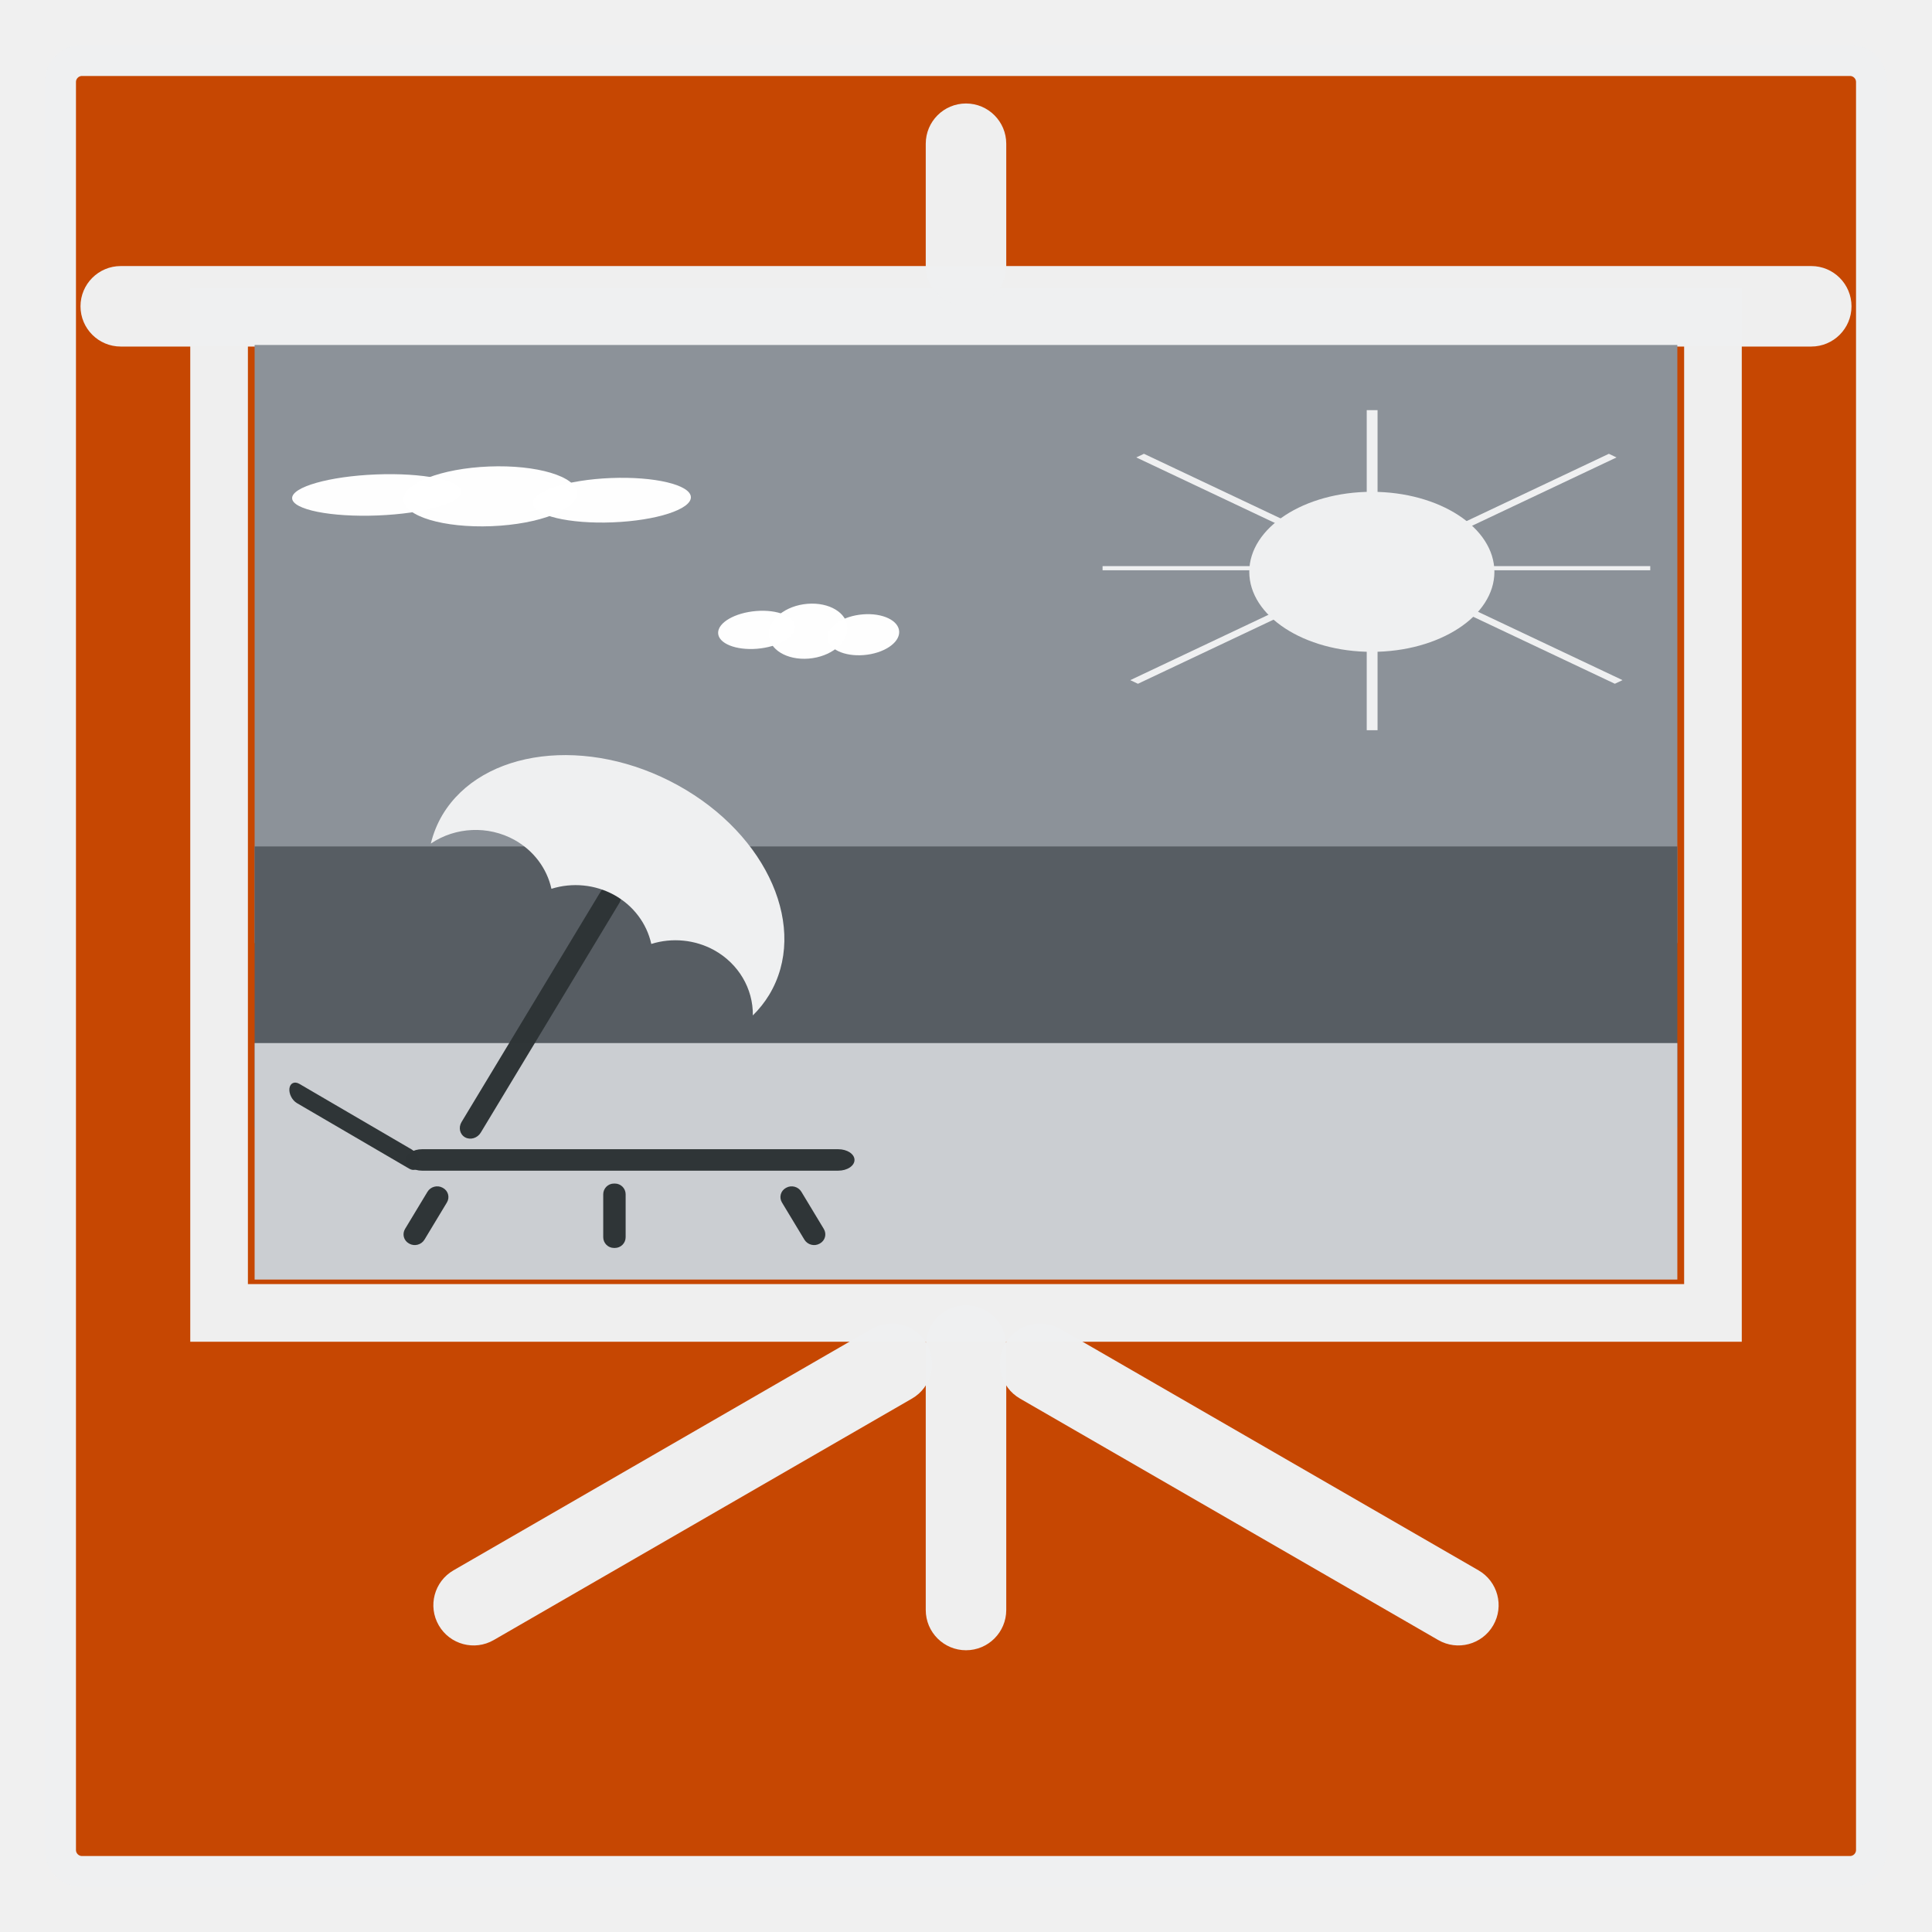
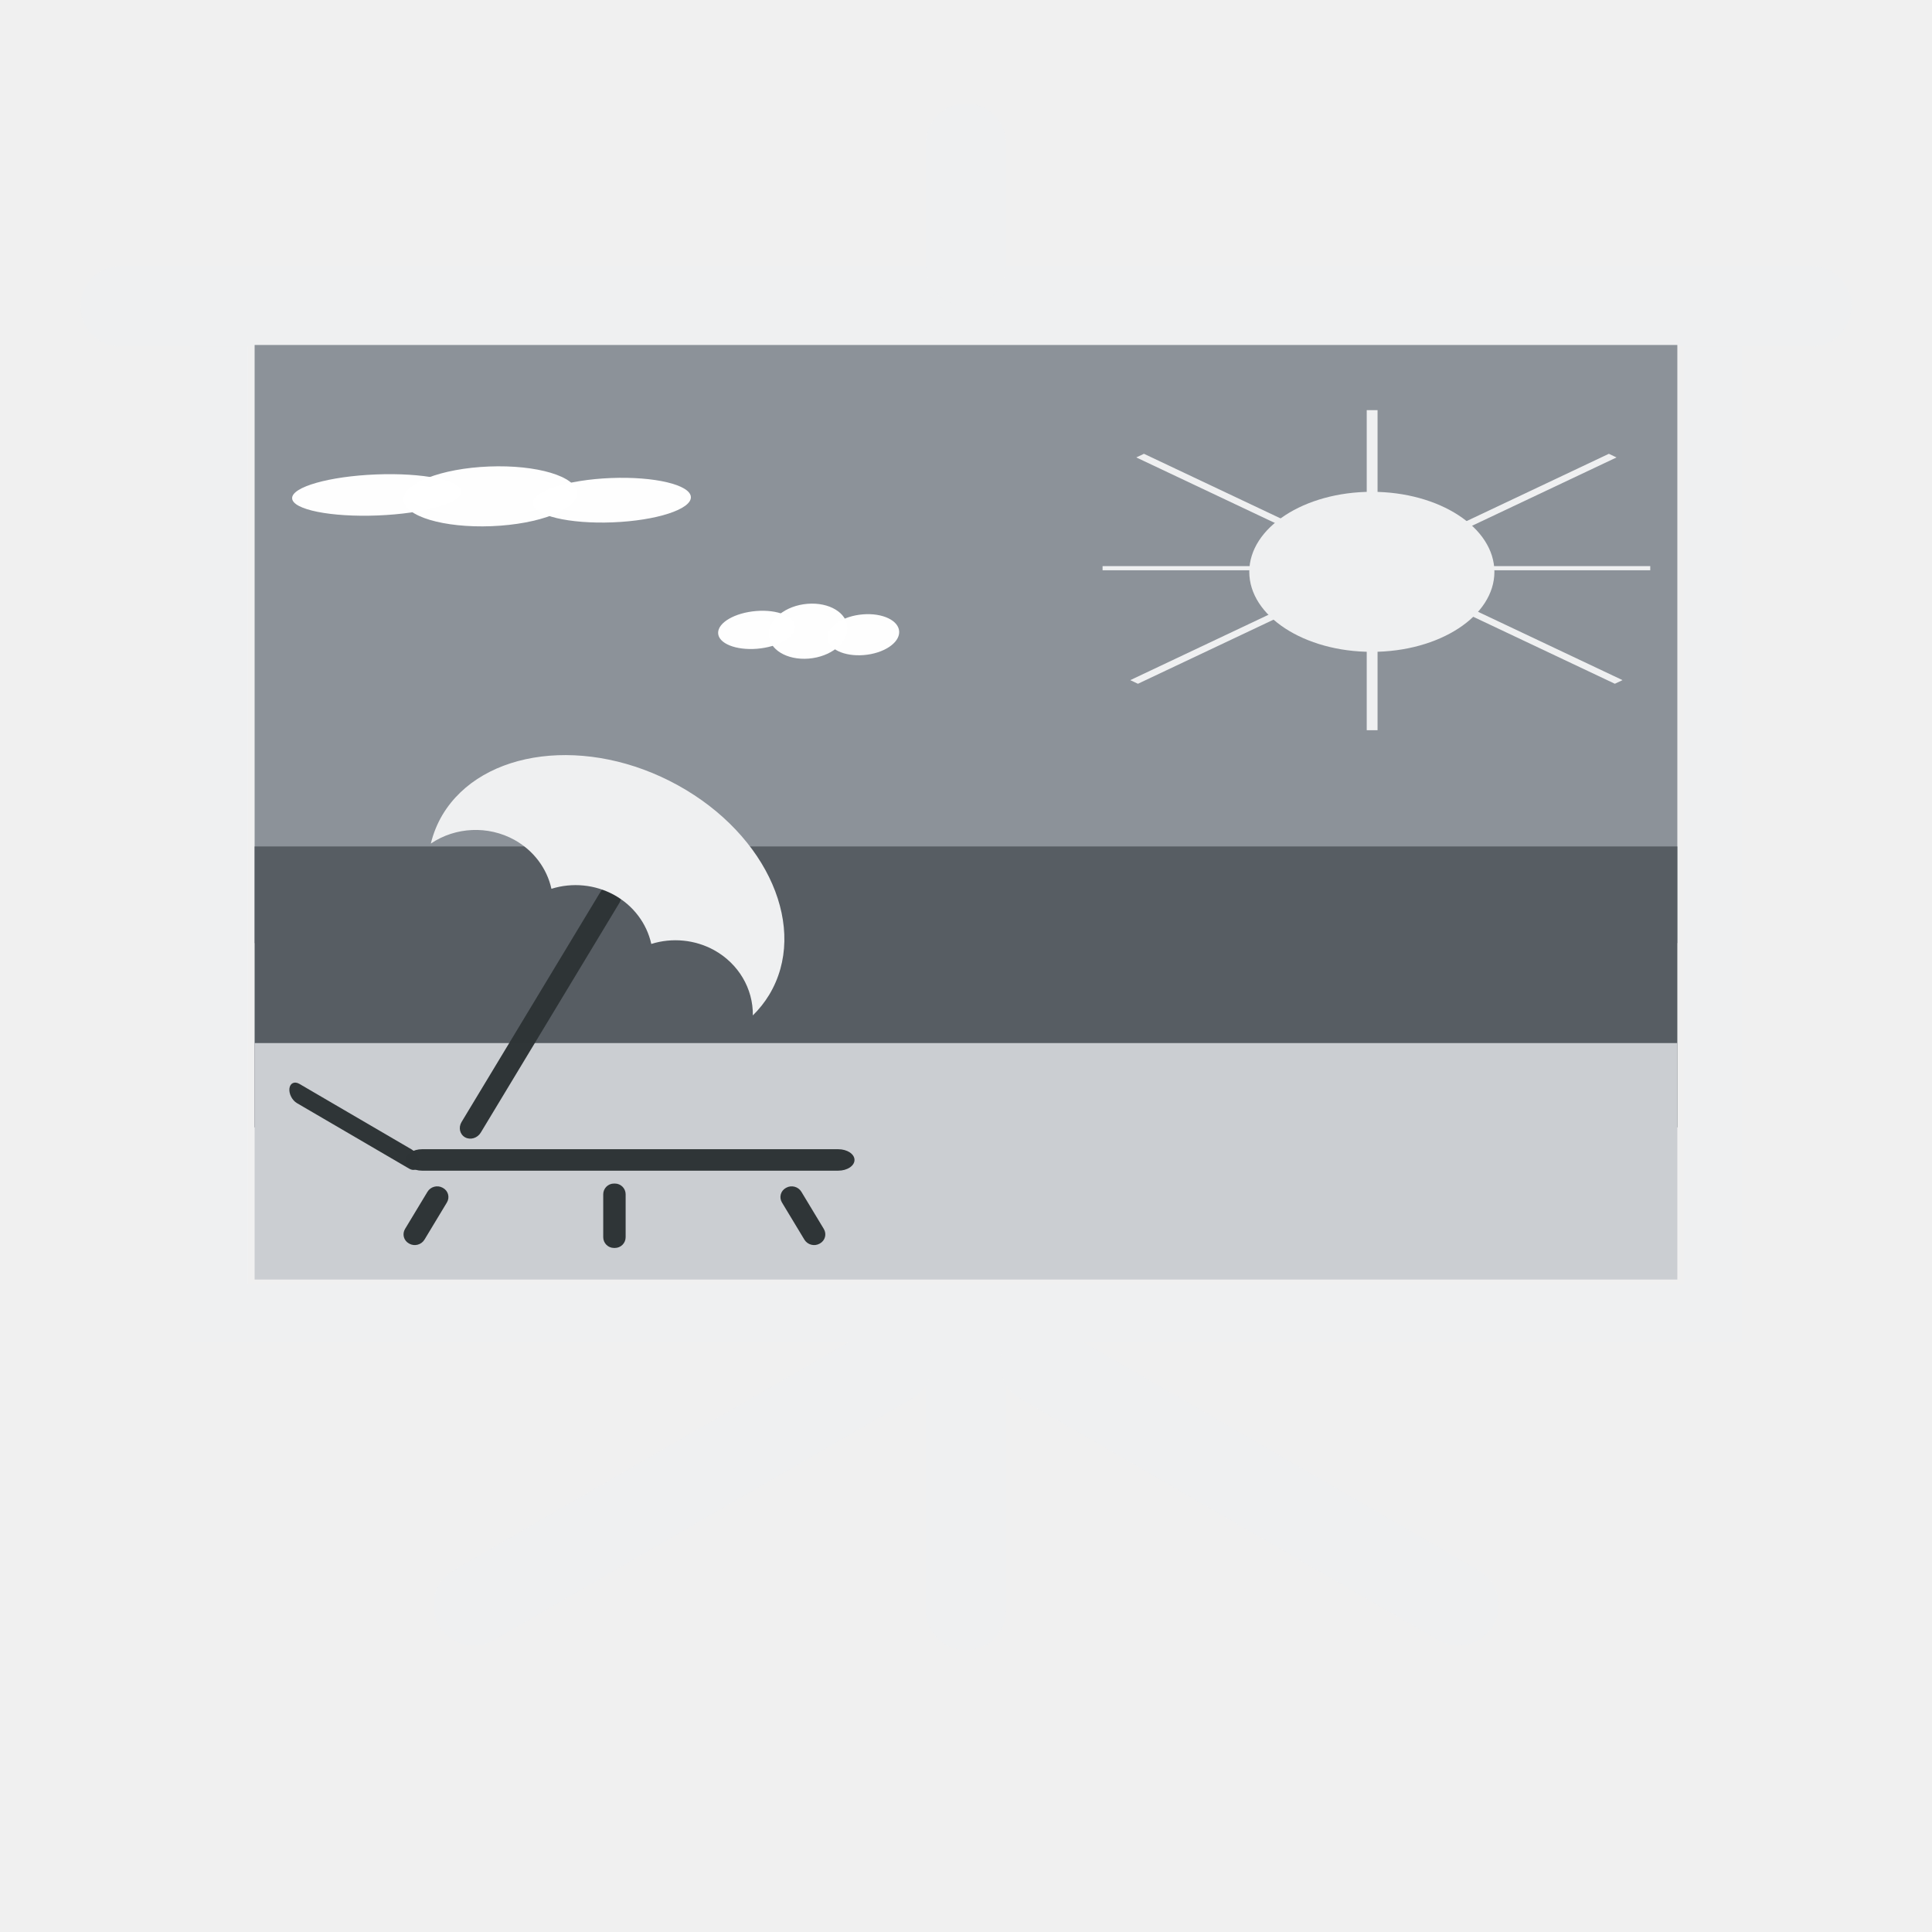
<svg xmlns="http://www.w3.org/2000/svg" xmlns:ns1="http://www.openswatchbook.org/uri/2009/osb" width="48" height="48" viewBox="0 0 48 48" version="1.1" id="SVGRoot" enable-background="new">
  <defs id="defs4485">
    <pattern id="Strips1_1" patternTransform="translate(0,0) scale(10,10)" height="1" width="2" patternUnits="userSpaceOnUse">
      <rect id="rect5447" height="2" width="1" y="-0.5" x="0" style="fill:black;stroke:none" />
    </pattern>
    <linearGradient id="linearGradient4727" ns1:paint="solid">
      <stop style="stop-color:#ce5c00;stop-opacity:1;" offset="0" id="stop4725" />
    </linearGradient>
    <pattern patternUnits="userSpaceOnUse" width="55" height="90" patternTransform="translate(-60,50.5)" id="pattern6214">
      <g style="fill:url(#Strips1_1);fill-opacity:1" transform="translate(-15,-28.5)" id="g4691">
        <rect style="opacity:0.815;fill:url(#Strips1_1);fill-opacity:1;stroke:none;stroke-width:4.527;stroke-linecap:round;stroke-linejoin:bevel;stroke-miterlimit:17.6;stroke-dasharray:none;stroke-dashoffset:0;stroke-opacity:1;paint-order:stroke fill markers" id="rect4683" width="30" height="30" x="40" y="59" ry="7.9" />
        <path style="opacity:0.815;fill:url(#Strips1_1);fill-opacity:1;stroke:none;stroke-width:8.601;stroke-linecap:round;stroke-linejoin:bevel;stroke-miterlimit:17.6;stroke-dasharray:none;stroke-dashoffset:0;stroke-opacity:1;paint-order:stroke fill markers" d="m 15,28.5 v 90 l 45,-45 z" id="path4687" />
      </g>
    </pattern>
  </defs>
  <g id="layer3" style="display:inline" />
  <g style="display:inline" id="g4738" />
  <g id="layer1" style="display:inline;opacity:1">
-     <rect style="display:inline;opacity:0.989;fill:#c64600;fill-opacity:1;stroke:#eff0f1;stroke-width:0.775;stroke-miterlimit:17.6;stroke-dasharray:none;stroke-opacity:1;enable-background:new" id="rect876" width="45" height="45" x="1.5" y="1.5" rx="0.538" ry="0.538" />
    <ellipse style="opacity:1;fill:#8ae234;fill-opacity:0.987;stroke:none;stroke-width:4.723;stroke-linecap:square;stroke-linejoin:miter;stroke-miterlimit:4;stroke-dasharray:none;stroke-dashoffset:0;stroke-opacity:1;paint-order:normal" id="path1000" cx="-207.069" cy="56.603" rx="17.5" ry="24.397" />
    <rect style="opacity:0.989;fill:#eff0f1;fill-opacity:1;stroke:none;stroke-width:0.156" id="rect942" width="2" height="8.571" x="23" y="32.429" ry="1" />
    <rect style="opacity:0.989;fill:#eff0f1;fill-opacity:1;stroke:none;stroke-width:0.2" id="rect940" width="2" height="14" x="39.421" y="-3.25" ry="1" transform="rotate(60)" />
    <rect style="opacity:0.989;fill:#eff0f1;fill-opacity:1;stroke:none;stroke-width:0.2" id="rect944" width="2" height="14" x="-17.421" y="38.319" ry="1" transform="rotate(-60)" />
    <rect style="opacity:0.989;fill:none;fill-opacity:1;stroke:#eff0f1;stroke-width:1.432;stroke-miterlimit:4;stroke-dasharray:none;stroke-opacity:1" id="rect946" width="37.115" height="24.743" x="5.443" y="7.876" />
    <rect style="opacity:0.989;fill:#eff0f1;fill-opacity:1;stroke:none;stroke-width:0.355" id="rect948" width="2" height="44" x="6.61" y="-46" ry="1" transform="rotate(90)" />
    <rect style="opacity:1;fill:#8c9299;fill-opacity:1;stroke:none;stroke-width:1.296;stroke-linecap:square;stroke-linejoin:miter;stroke-miterlimit:4;stroke-dasharray:none;stroke-dashoffset:0;stroke-opacity:1;paint-order:normal" id="rect950" width="35.347" height="14.86" x="6.326" y="8.571" />
    <ellipse ry="1.988" rx="3.045" cy="14.207" cx="34.083" id="ellipse954" style="opacity:1;fill:#eff0f1;fill-opacity:1;stroke:none;stroke-width:0.661;stroke-linecap:square;stroke-linejoin:miter;stroke-miterlimit:4;stroke-dasharray:none;stroke-dashoffset:0;stroke-opacity:1;paint-order:normal" />
    <rect y="10.19" x="33.956" height="7.952" width="0.269" id="rect956" style="opacity:1;fill:#eff0f1;fill-opacity:1;stroke:none;stroke-width:0.313;stroke-linecap:square;stroke-linejoin:miter;stroke-miterlimit:4;stroke-dasharray:none;stroke-dashoffset:0;stroke-opacity:1;paint-order:normal" />
    <rect transform="rotate(90)" style="opacity:1;fill:#eff0f1;fill-opacity:1;stroke:none;stroke-width:0.253;stroke-linecap:square;stroke-linejoin:miter;stroke-miterlimit:4;stroke-dasharray:none;stroke-dashoffset:0;stroke-opacity:1;paint-order:normal" id="rect958" width="0.103" height="13.607" x="14.065" y="-41" />
    <rect transform="matrix(0.9040038,0.4275245,-0.9040038,0.4275245,0,0)" style="opacity:1;fill:#eff0f1;fill-opacity:1;stroke:none;stroke-width:0.356;stroke-linecap:square;stroke-linejoin:miter;stroke-miterlimit:4;stroke-dasharray:none;stroke-dashoffset:0;stroke-opacity:1;paint-order:normal" id="rect960" width="0.211" height="13.153" x="35.294" y="-8.922" />
    <rect y="-42.058" x="-2.534" height="13.153" width="0.211" id="rect962" style="opacity:1;fill:#eff0f1;fill-opacity:1;stroke:none;stroke-width:0.356;stroke-linecap:square;stroke-linejoin:miter;stroke-miterlimit:4;stroke-dasharray:none;stroke-dashoffset:0;stroke-opacity:1;paint-order:normal" transform="matrix(-0.9040038,0.4275245,-0.9040038,-0.4275245,0,0)" />
    <ellipse ry="0.51" rx="2.107" cy="12.661" cx="8.818" id="ellipse964" style="opacity:1;fill:#ffffff;fill-opacity:0.987;stroke:none;stroke-width:0.428;stroke-linecap:square;stroke-linejoin:miter;stroke-miterlimit:4;stroke-dasharray:none;stroke-dashoffset:0;stroke-opacity:1;paint-order:normal" transform="matrix(0.999203,-0.03991627,0.04361591,0.9990484,0,0)" />
    <ellipse ry="0.742" rx="2.157" cy="12.808" cx="11.632" id="ellipse966" style="opacity:1;fill:#ffffff;fill-opacity:0.987;stroke:none;stroke-width:0.337;stroke-linecap:square;stroke-linejoin:miter;stroke-miterlimit:4;stroke-dasharray:none;stroke-dashoffset:0;stroke-opacity:1;paint-order:normal" transform="matrix(0.999203,-0.03991627,0.04361591,0.9990484,0,0)" />
    <ellipse ry="0.551" rx="1.965" cy="13.024" cx="14.645" id="ellipse968" style="opacity:1;fill:#ffffff;fill-opacity:0.987;stroke:none;stroke-width:0.832;stroke-linecap:square;stroke-linejoin:miter;stroke-miterlimit:4;stroke-dasharray:none;stroke-dashoffset:0;stroke-opacity:1;paint-order:normal" transform="matrix(0.999203,-0.03991627,0.04361591,0.9990484,0,0)" />
    <rect style="opacity:1;fill:#575d63;fill-opacity:1;stroke:none;stroke-width:0.888;stroke-linecap:square;stroke-linejoin:miter;stroke-miterlimit:4;stroke-dasharray:none;stroke-dashoffset:0;stroke-opacity:1;paint-order:normal" id="rect970" width="35.347" height="6.979" x="6.326" y="21.03" />
    <rect y="25.915" x="6.326" height="5.875" width="35.347" id="rect973" style="opacity:1;fill:#cbced2;fill-opacity:1;stroke:none;stroke-width:0.815;stroke-linecap:square;stroke-linejoin:miter;stroke-miterlimit:4;stroke-dasharray:none;stroke-dashoffset:0;stroke-opacity:1;paint-order:normal" />
    <ellipse transform="matrix(0.9967444,-0.08062629,0.02155564,0.9997677,0,0)" style="opacity:1;fill:#ffffff;fill-opacity:0.987;stroke:none;stroke-width:0.277;stroke-linecap:square;stroke-linejoin:miter;stroke-miterlimit:4;stroke-dasharray:none;stroke-dashoffset:0;stroke-opacity:1;paint-order:normal" id="ellipse975" cx="18.488" cy="17.144" rx="0.959" ry="0.469" />
    <ellipse transform="matrix(0.9967444,-0.08062629,0.02155564,0.9997677,0,0)" style="opacity:1;fill:#ffffff;fill-opacity:0.987;stroke:none;stroke-width:0.218;stroke-linecap:square;stroke-linejoin:miter;stroke-miterlimit:4;stroke-dasharray:none;stroke-dashoffset:0;stroke-opacity:1;paint-order:normal" id="ellipse977" cx="19.769" cy="17.28" rx="0.982" ry="0.681" />
    <ellipse transform="matrix(0.9967444,-0.08062629,0.02155564,0.9997677,0,0)" style="opacity:1;fill:#ffffff;fill-opacity:0.987;stroke:none;stroke-width:0.538;stroke-linecap:square;stroke-linejoin:miter;stroke-miterlimit:4;stroke-dasharray:none;stroke-dashoffset:0;stroke-opacity:1;paint-order:normal" id="ellipse979" cx="21.141" cy="17.478" rx="0.894" ry="0.506" />
    <rect style="opacity:1;fill:#2e3436;fill-opacity:0.987;stroke:none;stroke-width:0.436;stroke-linecap:square;stroke-linejoin:miter;stroke-miterlimit:4;stroke-dasharray:none;stroke-dashoffset:0;stroke-opacity:1;paint-order:normal" id="rect981" width="11.148" height="0.533" x="10.082" y="28.552" ry="0.405" />
    <rect style="opacity:1;fill:#2e3436;fill-opacity:0.987;stroke:none;stroke-width:0.358;stroke-linecap:square;stroke-linejoin:miter;stroke-miterlimit:4;stroke-dasharray:none;stroke-dashoffset:0;stroke-opacity:1;paint-order:normal" id="rect983" width="3.732" height="0.482" x="11.456" y="21.194" transform="matrix(0.8635442,0.5042732,-0.1260538,0.9920234,0,0)" ry="0.251" />
    <rect style="opacity:1;fill:#2e3436;fill-opacity:0.987;stroke:none;stroke-width:0.436;stroke-linecap:square;stroke-linejoin:miter;stroke-miterlimit:4;stroke-dasharray:none;stroke-dashoffset:0;stroke-opacity:1;paint-order:normal" id="rect985" width="0.551" height="1.618" x="24.411" y="20.53" ry="0.27" transform="matrix(0.8753723,0.4834494,-0.5167351,0.8561453,0,0)" />
    <rect ry="0.267" y="29.405" x="14.987" height="1.6" width="0.557" id="rect987" style="opacity:1;fill:#2e3436;fill-opacity:0.987;stroke:none;stroke-width:0.436;stroke-linecap:square;stroke-linejoin:miter;stroke-miterlimit:4;stroke-dasharray:none;stroke-dashoffset:0;stroke-opacity:1;paint-order:normal" />
    <rect transform="matrix(0.8753723,-0.4834494,0.5167351,0.8561453,0,0)" ry="0.27" y="35.301" x="1.196" height="1.618" width="0.551" id="rect989" style="opacity:1;fill:#2e3436;fill-opacity:0.987;stroke:none;stroke-width:0.436;stroke-linecap:square;stroke-linejoin:miter;stroke-miterlimit:4;stroke-dasharray:none;stroke-dashoffset:0;stroke-opacity:1;paint-order:normal" />
    <rect style="opacity:1;fill:#2e3436;fill-opacity:0.987;stroke:none;stroke-width:0.918;stroke-linecap:square;stroke-linejoin:miter;stroke-miterlimit:4;stroke-dasharray:none;stroke-dashoffset:0;stroke-opacity:1;paint-order:normal" id="rect991" width="0.545" height="7.251" x="24.24" y="11.912" ry="0.291" transform="matrix(0.8753723,0.4834494,-0.5167351,0.8561453,0,0)" />
    <path style="opacity:1;fill:#eff0f1;fill-opacity:1;stroke:none;stroke-width:0.431;stroke-linecap:square;stroke-linejoin:miter;stroke-miterlimit:4;stroke-dasharray:none;stroke-dashoffset:0;stroke-opacity:1;paint-order:normal" d="m 16.844,19.511 a 4.638,3.46 26.136 0 0 -5.847,0.727 4.638,3.46 26.136 0 0 -0.293,0.72 1.929,1.845 0 0 1 2.076,-0.092 1.929,1.845 0 0 1 0.92,1.216 1.929,1.845 0 0 1 1.561,0.154 1.929,1.845 0 0 1 0.92,1.216 1.929,1.845 0 0 1 1.561,0.154 1.929,1.845 0 0 1 0.962,1.622 4.638,3.46 26.136 0 0 0.405,-0.51 4.638,3.46 26.136 0 0 -2.265,-5.207 z" id="path993" />
    <rect style="opacity:0.989;fill:#eff0f1;fill-opacity:1;stroke:none;stroke-width:0.12" id="rect995" width="2" height="5.038" x="23" y="2.571" ry="1" />
  </g>
  <g id="layer2" style="display:inline" />
  <g id="layer4" style="display:inline" />
  <g id="layer5" style="display:none">
    <path style="color:#000000;font-style:normal;font-variant:normal;font-weight:normal;font-stretch:normal;font-size:medium;line-height:normal;font-family:sans-serif;font-variant-ligatures:normal;font-variant-position:normal;font-variant-caps:normal;font-variant-numeric:normal;font-variant-alternates:normal;font-feature-settings:normal;text-indent:0;text-align:start;text-decoration:none;text-decoration-line:none;text-decoration-style:solid;text-decoration-color:#000000;letter-spacing:normal;word-spacing:normal;text-transform:none;writing-mode:lr-tb;direction:ltr;text-orientation:mixed;dominant-baseline:auto;baseline-shift:baseline;text-anchor:start;white-space:normal;shape-padding:0;clip-rule:nonzero;display:inline;overflow:visible;visibility:visible;opacity:1;isolation:auto;mix-blend-mode:normal;color-interpolation:sRGB;color-interpolation-filters:linearRGB;solid-color:#000000;solid-opacity:1;vector-effect:none;fill:#73d216;fill-opacity:1;fill-rule:nonzero;stroke:#4e9a06;stroke-width:6.262;stroke-linecap:round;stroke-linejoin:round;stroke-miterlimit:4;stroke-dasharray:none;stroke-dashoffset:0;stroke-opacity:1;color-rendering:auto;image-rendering:auto;shape-rendering:auto;text-rendering:auto;enable-background:accumulate" d="M 46.218,49.049 V 50 H 94 L 47.113,96.887 v 58.416 L 152.416,50 h 50.994 L 51.221,206.945 h 53.636 l 99.202,-99.202 v 55.726 l -43.476,43.476 h 44.68 l -1.692,-0.951 h -40.691 l 42.131,-42.131 V 105.447 L 104.463,205.994 H 53.469 L 205.658,49.049 H 152.022 L 48.065,153.007 V 97.281 L 96.296,49.049 Z" id="path4593" />
  </g>
</svg>
